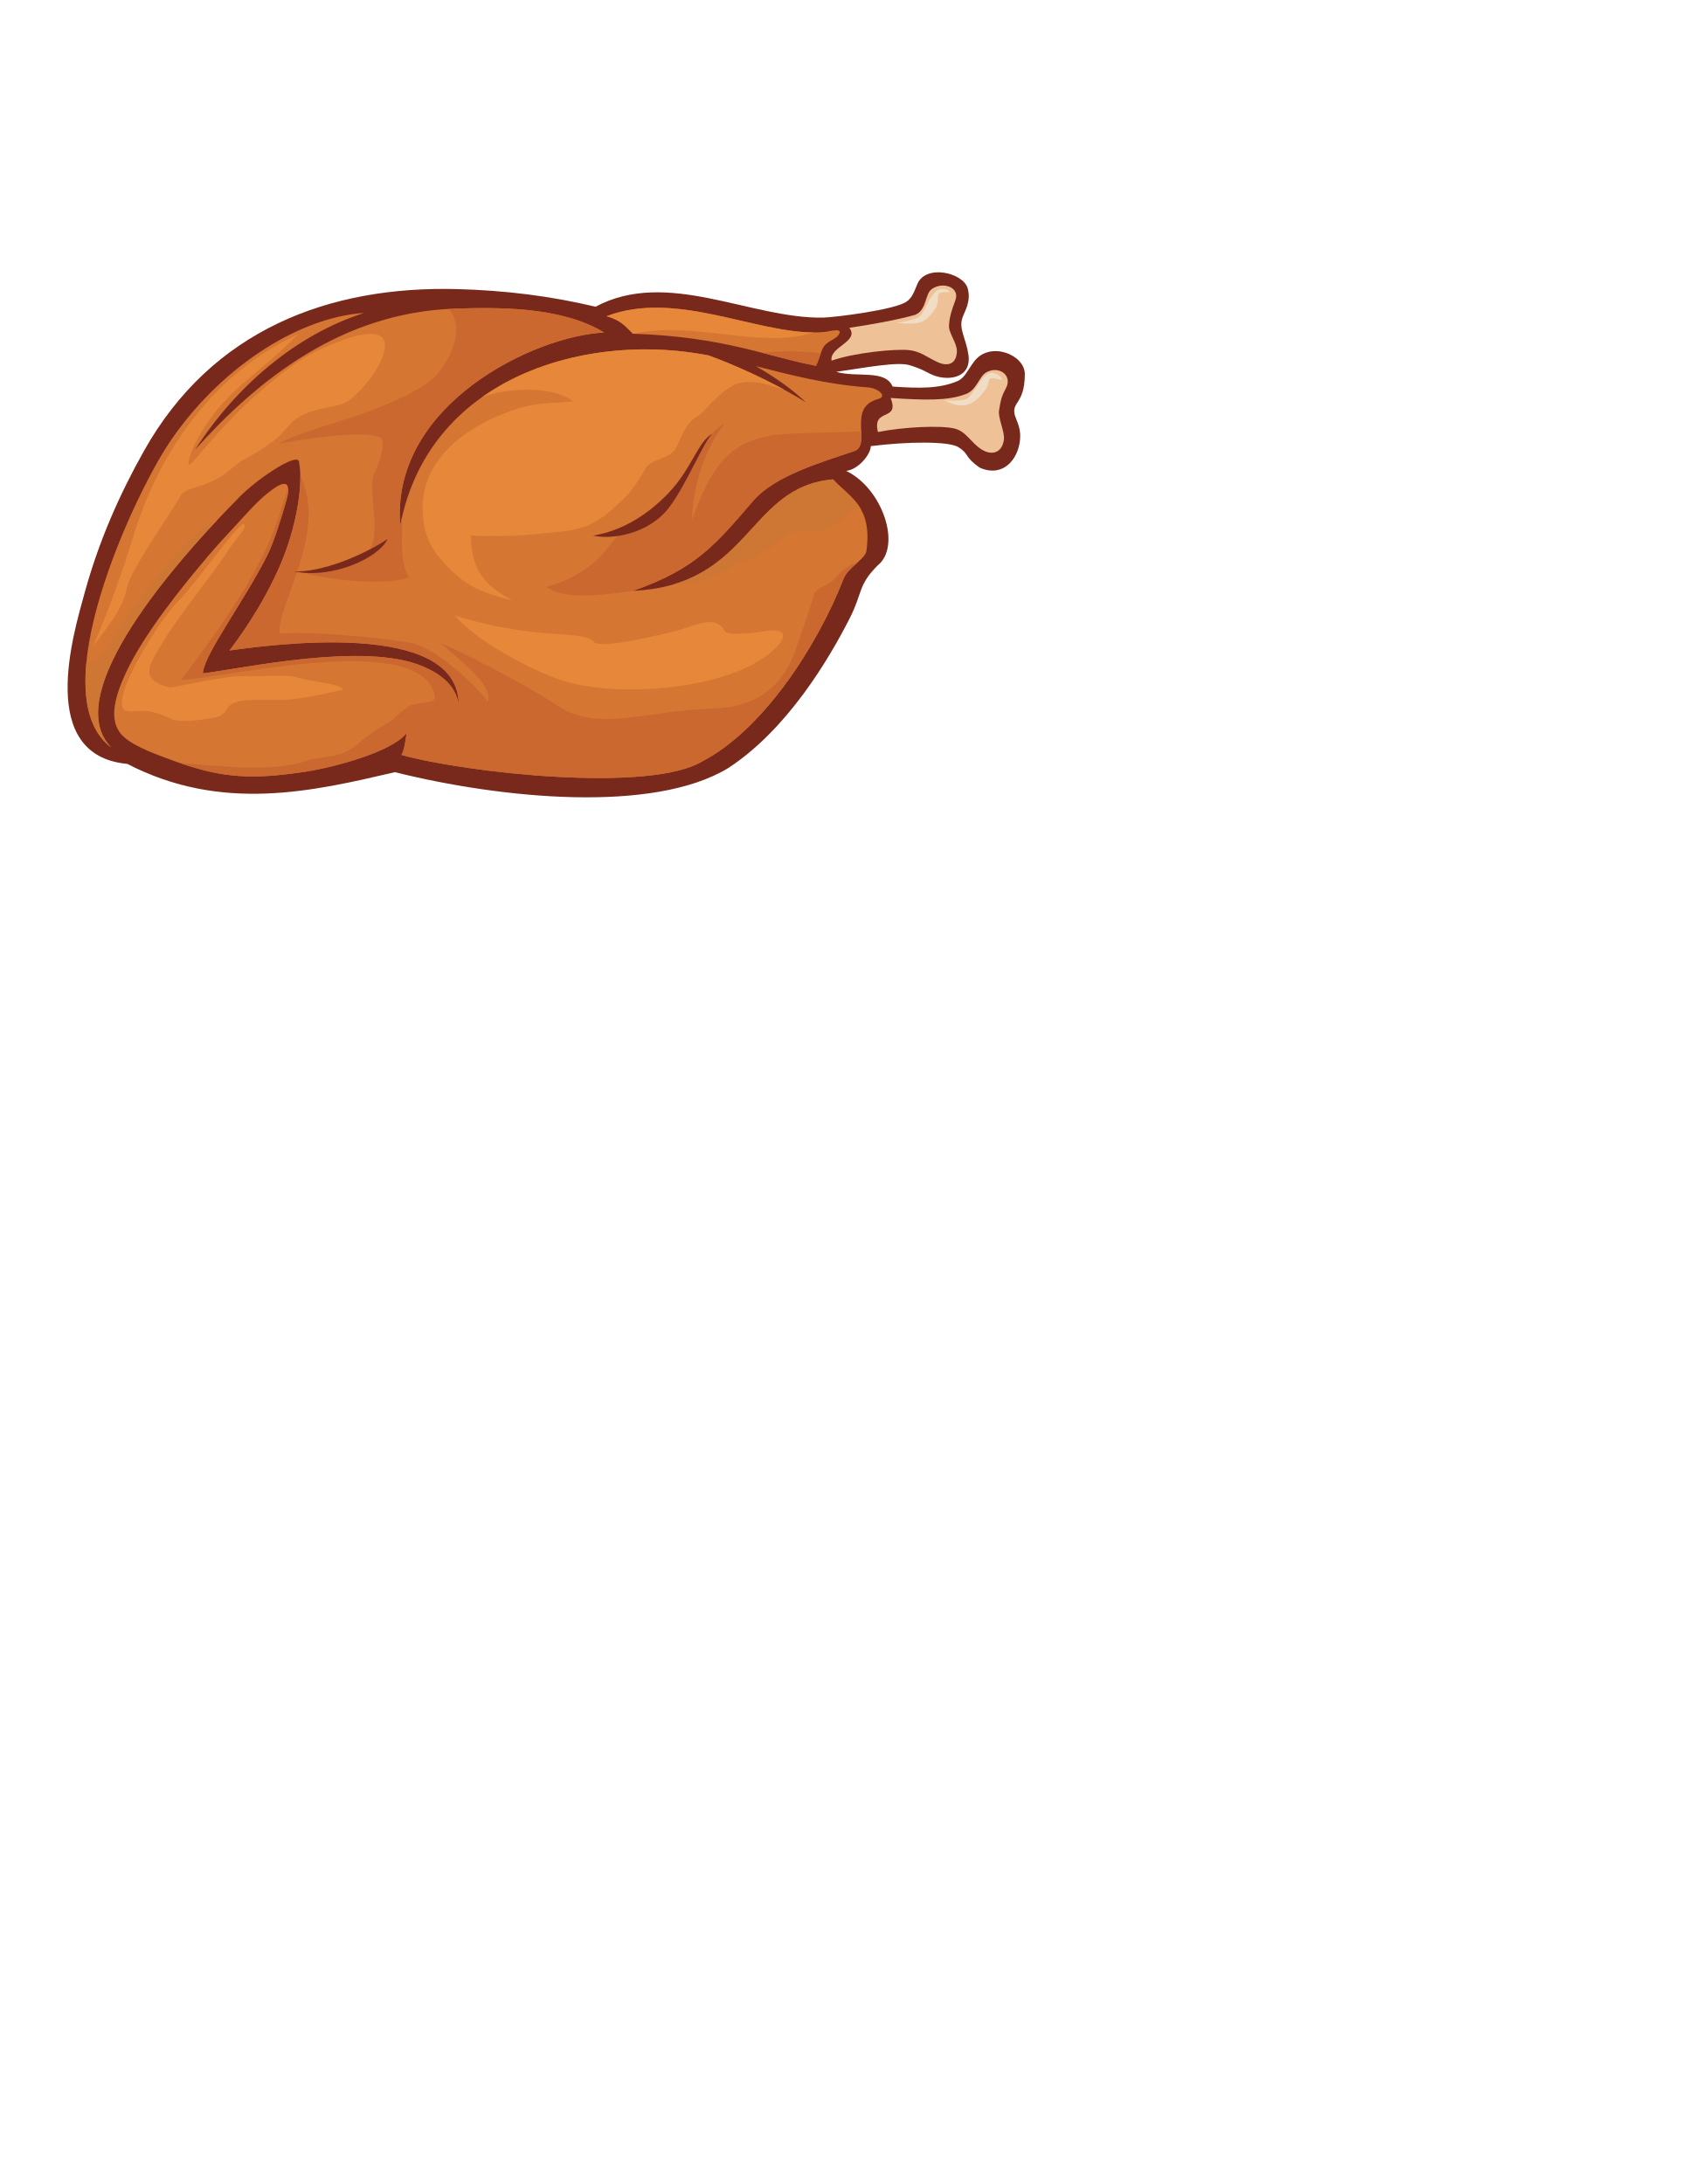
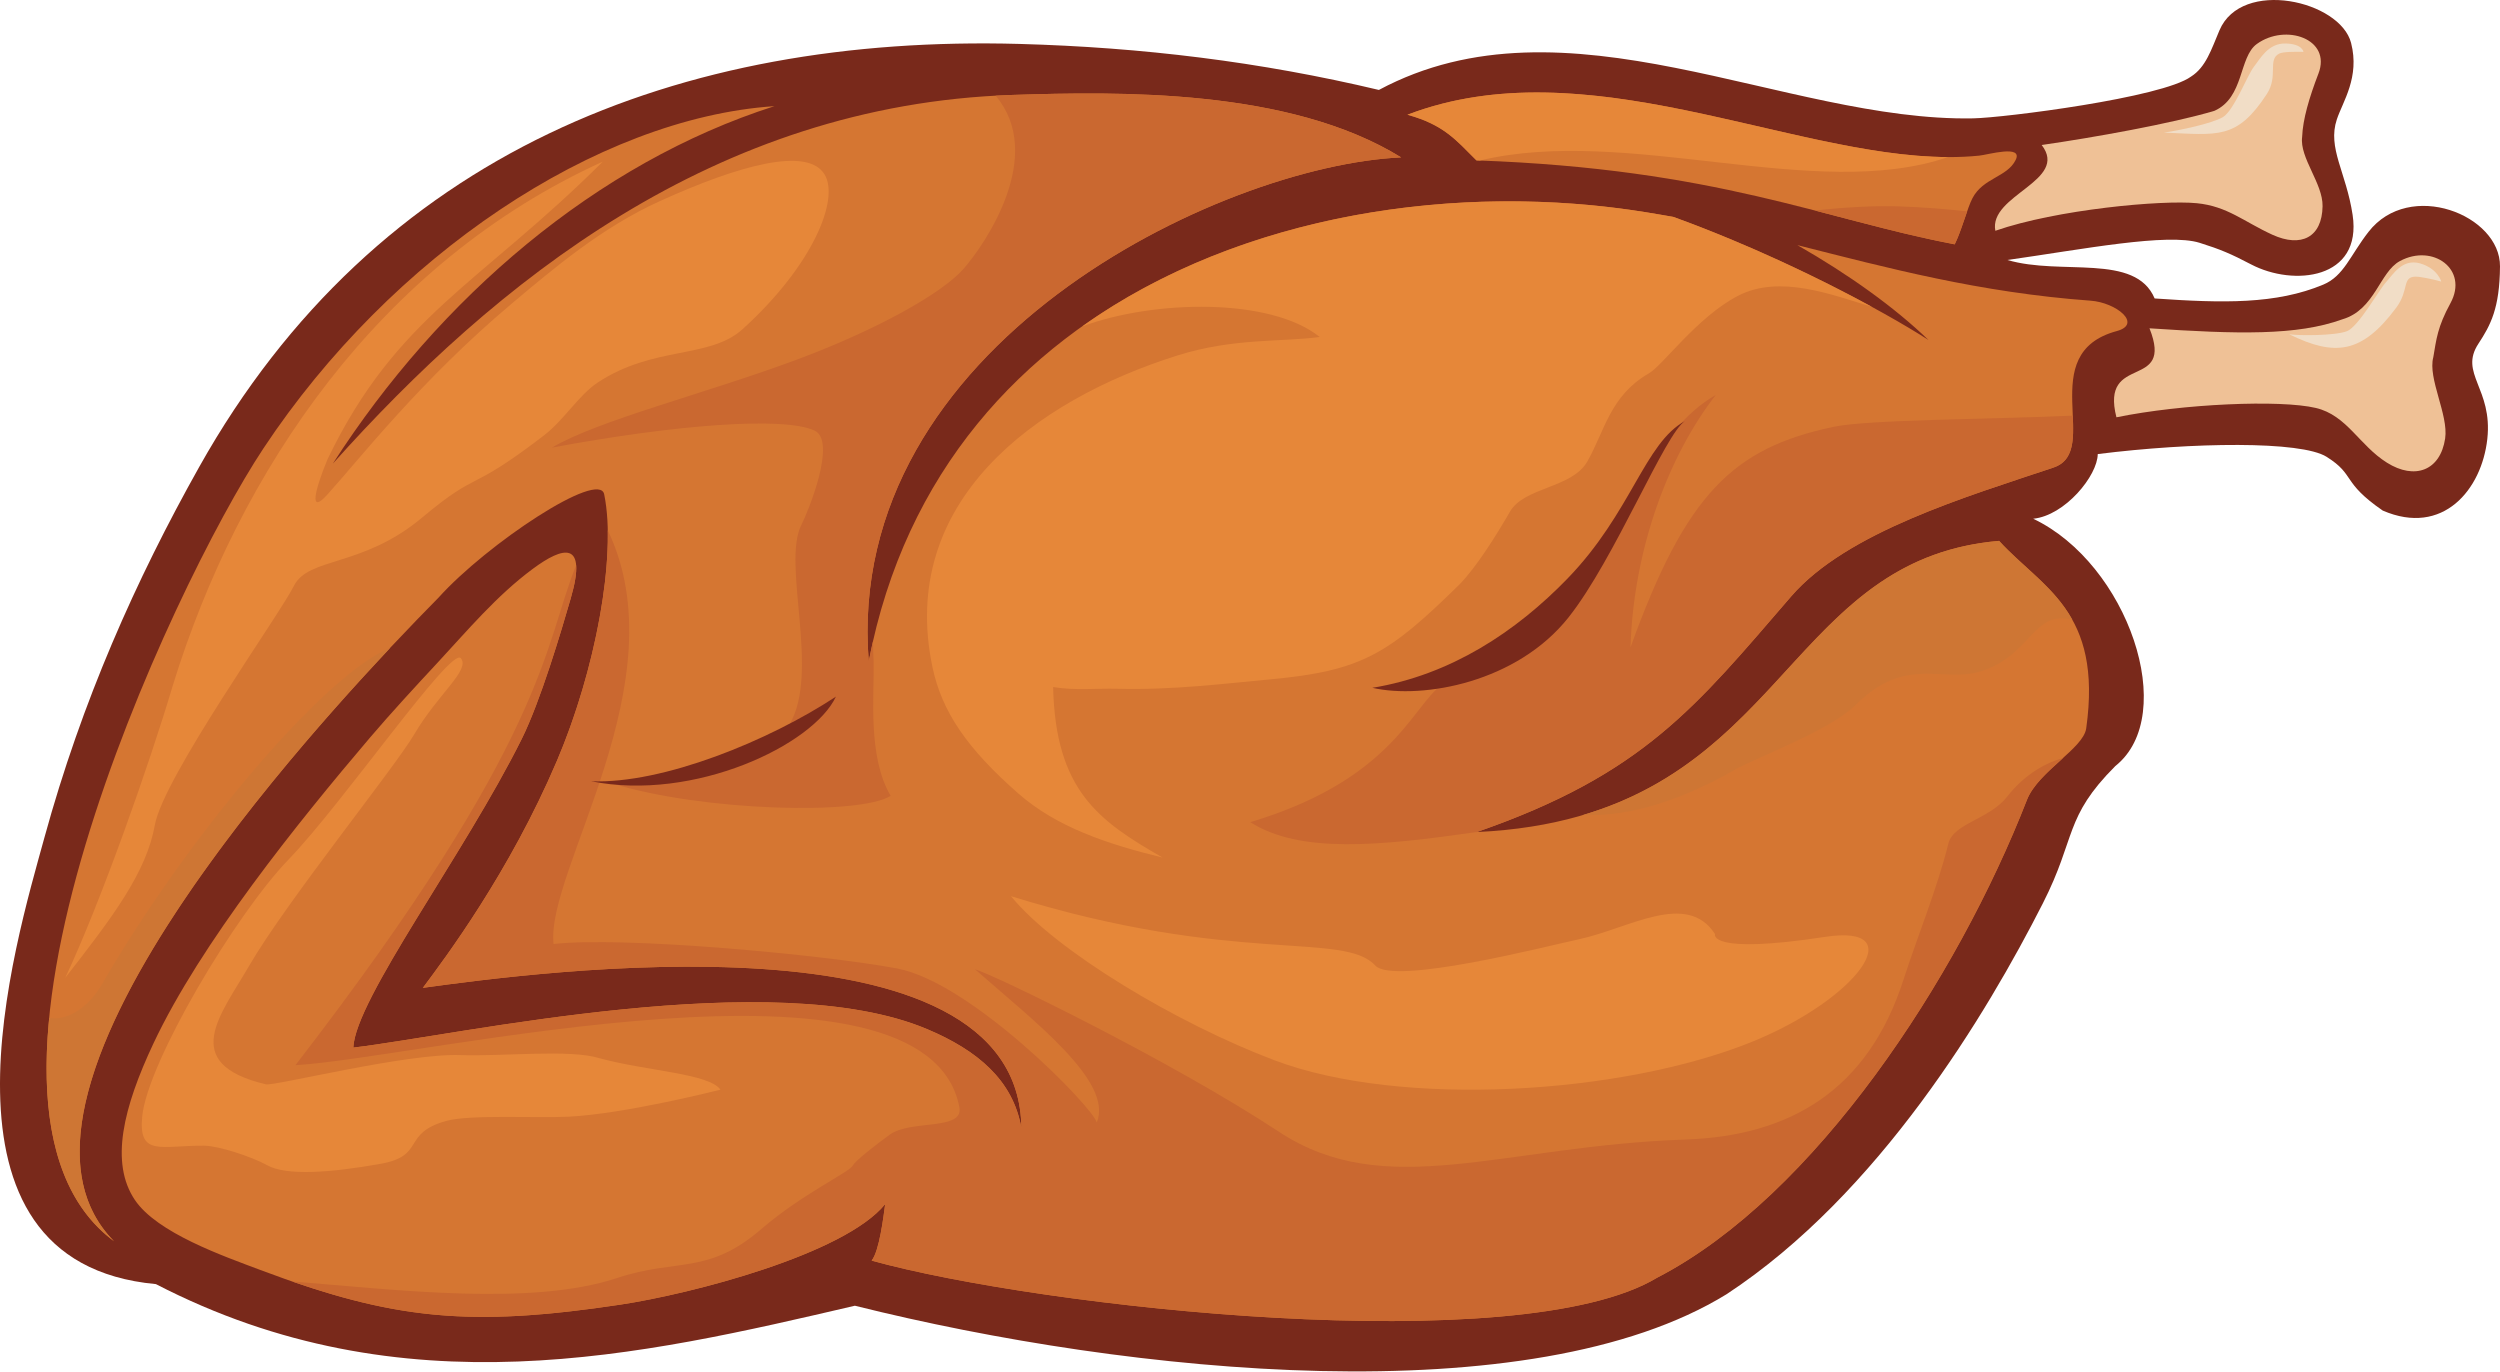
- <svg xmlns="http://www.w3.org/2000/svg" version="1.1" id="Layer_3" x="0px" y="0px" width="612px" height="792px" viewBox="0 0 612 792" enable-background="new 0 0 612 792" xml:space="preserve">
-   <g>
-     <path fill-rule="evenodd" clip-rule="evenodd" fill="#79291B" d="M303.212,134.837c7.469,2.209,17.751-1.011,20.435,5.34   c9.502,0.662,16.86,0.817,23.412-1.921c2.854-1.19,3.725-4.037,6.277-7.321c5.693-7.324,18.313-2.359,18.258,4.794   c-0.046,5.79-1.293,8.136-2.997,10.728c-2.723,4.15,2.007,6.195,1.236,13.224c-0.771,7.029-6.163,13.563-14.518,9.945   c-5.769-3.979-3.74-4.907-7.79-7.461c-3.554-2.24-18.624-2.03-31.777-0.384c-0.027,3.004-4.553,8.542-8.963,8.979   c13.127,6.233,20.324,27.246,11.406,34.332c-7.145,7.156-5.391,9.87-10.064,19.062c-7.777,15.298-22.747,40.362-43.914,54.27   c-27.177,16.732-82.692,11.164-121.015,1.595c-29.679,6.916-62.723,14.743-97.042-3c-33.026-3.055-19.503-47.328-15.487-61.96   c5.21-18.988,12.679-35.775,21.512-51.514c24.587-43.814,66.939-60.001,113.856-58.705c16.969,0.47,33.41,2.464,49.91,6.388   c26.003-13.922,56.309,4.442,82.515,3.946c4.27-0.082,26.25-2.868,30.237-5.8c2.062-1.312,2.799-3.714,3.95-6.429   c3.082-7.241,16.765-4.115,18.272,1.763c1.222,4.76-1.147,8.113-1.979,10.608c-1.335,3.992,1.299,7.329,2.191,13.264   c1.346,8.944-8.187,9.966-14.093,6.87c-2.775-1.455-4.244-2.086-7.149-2.998C325.434,131.055,313.66,133.349,303.212,134.837   L303.212,134.837z" />
-     <path fill-rule="evenodd" clip-rule="evenodd" fill="#EFC196" d="M349.701,143.076c4.551-1.331,5.152-6.56,8.003-8.094   c4.549-2.452,9.582,1.146,7.008,5.858c-1.801,3.301-1.952,4.996-2.378,7.495c-0.793,2.934,2.132,8.008,1.645,11.28   c-0.671,4.477-4.218,5.786-8.079,3.363c-3.864-2.423-5.552-6.584-9.881-7.601c-4.959-1.164-18.471-0.585-27.678,1.299   c-2.297-9.002,8.064-3.618,4.589-12.354C335.175,145.138,343.403,145.355,349.701,143.076L349.701,143.076z" />
-     <path fill-rule="evenodd" clip-rule="evenodd" fill="#D57632" d="M309.614,163.647c6.777-2.27-2.784-15.83,8.772-18.941   c3.595-0.971-0.03-3.961-3.64-4.221c-15.41-1.121-28.29-4.571-40.695-7.711c7.192,4.11,13.552,8.69,18.193,13.168   c-6.339-4.07-20.183-11.554-35.415-17.088c-1.228-0.223-2.465-0.429-3.705-0.631c-43.284-7.051-97.869,9.673-108.002,62.336   c-3.486-43.861,48.756-68.812,73.912-69.967c-15.496-9.582-39.197-9.15-53.979-8.669c-41.385,1.344-71.851,26.07-94.335,51.187   c14.816-23.053,36.61-41.738,61.313-49.631c-24.676,1.655-53.266,20.834-70.94,47.5c-12.661,19.093-46.366,91.114-20.758,110.082   c-20.641-20.895,31.657-75.766,45.053-89.341c6.704-7.458,22.381-17.858,23.01-14.328c1.76,8.667-1.262,24.513-6.555,36.957   c-6.594,15.501-15.527,27.391-18.622,31.537c15.312-2.102,82.805-11.356,83.09,19.446c-1.174-6.645-6.112-10.772-13.08-13.711   c-21.298-8.98-64.892,0.805-79.669,2.562c0.279-6.742,15.435-26.857,23.389-42.869c2.604-5.238,5.477-14.94,6.794-19.489   c2.373-8.176-1.103-7.192-5.269-4.105c-5.06,3.756-9.028,8.517-13.285,13.099c-2.962,3.183-6.452,6.966-9.339,10.359   c-10.037,11.8-23.507,28.554-30.031,42.414c-4.189,8.9-6.081,16.557-2.58,21.749c3.086,4.575,12.287,7.784,17.418,9.715   c18.468,6.955,29.138,7.96,50.018,4.805c9.778-1.479,31.022-6.954,36.725-13.949c-0.227,1.705-0.799,6.493-1.876,7.844   c23.43,6.502,90.005,13.881,109.061,2.365c21.949-11.347,41.686-41.598,51.324-66.315c1.547-3.97,7.843-7.132,8.236-9.941   c2.303-16.38-6.121-19.482-12.097-26.031c-31.137,2.677-29.535,38.445-72.519,40.423c23.172-8.048,30.393-17.362,43.658-32.723   C280.907,172.603,297.599,167.683,309.614,163.647L309.614,163.647z" />
-     <path fill-rule="evenodd" clip-rule="evenodd" fill="#CE7634" d="M244.314,211.882c4.975,0.221,11.949-1.052,21.167-6.34   c2.62-1.504,13.164-5.444,16.619-8.897c7.079-7.068,12.082-2.967,17.515-4.734c7.045-2.3,7.092-8.481,12.6-7.137   c-2.558-4.591-6.757-7.204-10.162-10.94C275.002,176.159,272.653,203.461,244.314,211.882L244.314,211.882z" />
-     <path fill-rule="evenodd" clip-rule="evenodd" fill="#EFC196" d="M331.936,114.132c4.162-1.845,3.378-7.461,5.896-9.284   c4.016-2.899,10.41-0.695,8.557,4.108c-1.293,3.366-2.174,6.365-2.264,8.792c-0.384,2.892,2.89,6.453,2.836,9.628   c-0.073,4.34-2.982,5.768-6.962,3.956c-3.979-1.819-6.249-3.958-10.493-4.378c-4.864-0.48-19.46,0.869-27.977,3.826   c-0.943-4.991,10.281-6.925,6.434-11.907C315.132,117.842,325.959,115.906,331.936,114.132L331.936,114.132z" />
-     <path fill-rule="evenodd" clip-rule="evenodd" fill="#D57632" d="M229.495,121.01c33.471,1.189,48.032,8.148,66.394,11.654   c1.005-2.032,1.745-5.029,2.466-6.408c1.486-2.847,4.818-2.9,5.999-5.312c1.061-2.163-3.86-0.718-5.039-0.598   c-22.519,2.309-53.035-15.772-79.403-5.676C225.02,116.085,226.664,118.205,229.495,121.01L229.495,121.01z" />
-     <path fill-rule="evenodd" clip-rule="evenodd" fill="#F1DDC6" d="M324.92,117.15c2.202-0.302,6.705-1.268,8.21-2.151   c1.509-0.89,3.434-5.906,4.284-6.967c0.845-1.066,1.975-3.295,4.372-3.252c2.401,0.043,2.523,1.16,2.523,1.16   c-1.188-0.022-2.852-0.028-3.385,0.253c-1.632,0.85-0.072,3.104-1.702,5.601C335.056,118.165,332.464,117.465,324.92,117.15   L324.92,117.15z" />
-     <path fill-rule="evenodd" clip-rule="evenodd" fill="#F1DDC6" d="M342.325,145.146c1.381,0.223,6.413,0.2,8.021-0.423   c1.61-0.628,4.487-5.8,5.429-6.813c0.941-1.012,2.24-3.31,4.713-2.603c2.47,0.708,2.952,2.525,2.952,2.525   c-1.224-0.346-2.949-0.691-3.577-0.682c-1.914,0.035-0.84,1.837-2.675,4.307C352.493,147.767,348.756,148.32,342.325,145.146   L342.325,145.146z" />
-     <path fill-rule="evenodd" clip-rule="evenodd" fill="#E68739" d="M284.396,141.342c-5.449-1.629-12.766-4.56-18.603-1.528   c-5.67,2.942-10.479,9.722-12.381,10.771c-5.369,3.101-6.098,7.952-8.527,12.224c-2.121,3.731-8.76,3.534-10.738,6.964   c-1.981,3.428-4.629,7.638-6.961,10.058c-9.856,9.679-13.527,12.045-26.312,13.227c-6.32,0.579-13.492,1.506-21.241,1.307   c-3.032-0.076-5.72,0.271-8.914-0.237c0.338,14.359,6.298,18.578,15.198,23.673c-7.783-1.897-14.711-4.248-19.98-8.855   c-7.108-6.221-10.659-11.37-11.962-17.559c-4.829-22.915,14.066-37.033,34.012-43.297c7.817-2.452,14.33-1.836,19.748-2.563   c-6.843-5.497-23.013-5.164-32.969-1.472c22.089-15.686,52.276-20.077,78.361-15.828c1.24,0.202,2.478,0.408,3.705,0.631   C267.354,132.679,277.213,137.426,284.396,141.342L284.396,141.342z" />
-     <path fill-rule="evenodd" clip-rule="evenodd" fill="#CA6830" d="M198.09,212.887c6.909,4.389,17.866,3.312,31.444,1.369   c23.172-8.048,30.393-17.362,43.658-32.723c7.715-8.931,24.406-13.851,36.422-17.886c2.842-0.948,2.81-3.882,2.669-7.201   c-10.944,0.505-28.356,0.525-33.206,1.552c-13.977,2.946-20.507,9.294-28.199,30.616c0.438-13.925,5.418-26.771,11.845-35.046   c-8.712,4.991-11.907,16.748-18.73,25.373c-4.822,6.093-10.471,10.974-18.229,14.231   C220.781,195.263,219.417,206.489,198.09,212.887L198.09,212.887z" />
-     <path fill-rule="evenodd" clip-rule="evenodd" fill="#E68739" d="M164.873,223.163c6.204,7.621,23.112,17.699,36.587,22.785   c17.564,6.626,48.176,4.764,66.273-2.564c14.611-5.919,22.297-16.431,10.169-14.574c-16.379,2.506-15.29-0.391-15.29-0.391   c-3.92-6.044-11.935-0.78-18.836,0.71c-4.683,1.014-25.788,6.438-28.336,3.657C211.07,228.006,195.896,232.786,164.873,223.163   L164.873,223.163z" />
-     <path fill-rule="evenodd" clip-rule="evenodd" fill="#CA6830" d="M65.528,246.626c17.464-1.006,87.561-18.071,92.175,5.827   c0.637,3.301-6.76,1.705-9.665,3.814c-1.987,1.443-4.798,3.638-5.103,4.262c-0.464,0.951-7.045,3.944-12.729,8.846   c-7.456,6.428-11.66,4.018-20.018,6.796c-11.837,3.936-30.609,1.648-45.138,0.473c15.894,5.503,26.458,6.114,45.628,3.218   c9.778-1.479,31.022-6.954,36.725-13.949c-0.227,1.705-0.799,6.493-1.876,7.844c23.43,6.502,90.005,13.881,109.061,2.365   c21.949-11.347,41.686-41.598,51.324-66.315c0.841-2.157,3.085-4.073,5.021-5.828c-2.979,0.819-5.726,2.748-7.736,5.335   c-2.49,3.2-7.491,3.701-8.191,6.555c-1.495,6.081-4.339,13.018-6.218,18.859c-4.939,15.364-15.742,21.715-30.243,22.215   c-25.534,0.88-41.637,8.698-56.462-1.068c-14.825-9.769-39.468-21.771-42.215-22.571c8.183,7.199,19.264,15.609,16.912,21.275   c-0.541-2.129-17.415-19.458-27.738-21.387c-10.322-1.931-38.079-4.484-47.677-3.391c-1.134-10.144,17.575-36.504,7.527-57.438   c0.177,8.963-2.65,21.65-7.048,31.987c-6.594,15.501-15.527,27.391-18.622,31.537c15.312-2.102,82.805-11.356,83.09,19.446   c-1.174-6.645-6.112-10.772-13.08-13.711c-21.298-8.98-64.892,0.805-79.669,2.562c0.279-6.742,15.435-26.857,23.389-42.869   c2.604-5.238,5.477-14.94,6.794-19.489c0.611-2.104,0.831-3.6,0.756-4.61C100.009,188.225,100.773,200.953,65.528,246.626   L65.528,246.626z" />
-     <path fill-rule="evenodd" clip-rule="evenodd" fill="#CE7634" d="M31.341,240.066c2.642,0.405,5.497-1.507,7.366-4.742   c11.611-20.089,30.729-42.912,39.984-46.648c-18.725,19.918-56.394,64.125-38.354,82.386C32.151,265,30.03,253.509,31.341,240.066   L31.341,240.066z" />
-     <path fill-rule="evenodd" clip-rule="evenodd" fill="#E68739" d="M124.534,250.021c0,0-13.211,3.373-21.116,3.755   c-4.435,0.212-13.692-0.327-16.97,0.59c-6.239,1.748-2.791,4.828-9.103,5.953c-7.063,1.262-13.109,1.671-15.747,0.192   c-2.079-1.167-6.741-2.69-8.702-2.71c-5.994-0.057-9.188,1.589-8.641-4.048c0.722-7.479,12.878-27.987,20.349-35.717   c7.471-7.731,22.517-29.553,23.885-27.918c1.367,1.629-3.15,4.923-6.469,10.575c-2.75,4.684-17.824,23.317-22.946,32.18   c-3.899,6.746-9.816,13.515,2.353,16.411c1.15,0.273,19.519-4.335,26.977-4.061c5.785,0.212,15.327-0.848,19.321,0.431   C114.351,247.455,122.933,247.767,124.534,250.021L124.534,250.021z" />
-     <path fill-rule="evenodd" clip-rule="evenodd" fill="#CA6830" d="M148.166,209.227c-4.219,2.718-26.081,2.15-38.609-1.7   c5.465-0.598,19.921-0.411,24.537-8.155c4.336-7.274-1.091-22.339,1.684-27.778c0.941-1.851,4.961-11.642,1.804-13.082   c-4.298-1.966-19.208-0.84-36.455,2.376c6.519-3.831,21.013-7.403,33.859-12.164c10.646-3.94,20.125-9.053,23.307-12.672   c2.983-3.396,11.449-15.746,4.447-24.023c0.767-0.039,1.539-0.081,2.315-0.104c14.782-0.481,38.483-0.913,53.979,8.669   c-25.156,1.154-77.398,26.105-73.912,69.967c0.186-0.96,0.389-1.906,0.605-2.843c-0.001,0.957,0.016,1.916,0.074,2.89   C145.912,195.064,144.924,203.799,148.166,209.227L148.166,209.227z" />
-     <path fill-rule="evenodd" clip-rule="evenodd" fill="#79291B" d="M106.586,207.207c9.968,0.396,24.737-5.655,33.979-11.752   C137.427,202.167,120.879,210.069,106.586,207.207L106.586,207.207z" />
-     <path fill-rule="evenodd" clip-rule="evenodd" fill="#E68739" d="M33.578,234.483c6.573-8.418,11.259-14.607,12.434-21.209   c1.174-6.605,17.288-29.137,19.298-33.184c2.01-4.046,9.53-2.566,17.762-9.457c8.232-6.887,6.184-3.156,17.027-11.497   c2.671-2.057,4.813-5.574,7.355-7.26c7.771-5.166,15.565-3.274,20.155-7.437c9.752-8.838,13.479-18.013,11.383-21.476   c-2.377-3.926-11.923-1.271-22.918,3.723c-7.982,3.625-14.602,9.23-20.548,14.235c-12.617,10.62-21.123,21.579-25.581,26.503   c-2.598,2.868-1.722-0.674,0.038-4.921c9.6-19.947,21.167-24.319,38.209-41.317c-31.103,14.118-50.558,43.085-59.69,72.729   C45.261,204.827,38.556,223.883,33.578,234.483L33.578,234.483z" />
-     <path fill-rule="evenodd" clip-rule="evenodd" fill="#E68739" d="M294.97,120.549c-18.433,6.308-44.513-4.447-65.012,0.479   l-0.463-0.018c-2.831-2.805-4.476-4.925-9.584-6.34C244.619,105.212,272.972,120.487,294.97,120.549L294.97,120.549z" />
-     <path fill-rule="evenodd" clip-rule="evenodd" fill="#CA6830" d="M297.613,128.087c-2.894-0.317-6.121-0.586-9.5-0.694   c-3.553-0.109-7.529,0.126-11.626,0.576c6.681,1.729,12.793,3.435,19.401,4.695C296.557,131.31,297.11,129.535,297.613,128.087   L297.613,128.087z" />
-     <path fill-rule="evenodd" clip-rule="evenodd" fill="#79291B" d="M215.033,194.233c7.142,1.622,20.124-0.796,27.241-9.777   c6.424-8.091,13.459-25.658,16.197-27.277c-5.647,3.054-7.441,12.699-16.337,21.885C234.997,186.436,225.9,192.46,215.033,194.233   L215.033,194.233z" />
+ <svg xmlns="http://www.w3.org/2000/svg" version="1.1" id="Layer_3" x="0px" y="0px" width="347.082" height="190.398" viewBox="0 0 347.082 190.398" enable-background="new 0 0 612 792" xml:space="preserve">
+   <defs id="defs3213" />
+   <g id="g3169" transform="translate(-24.51185,-98.74177)">
+     <path clip-rule="evenodd" d="m 303.212,134.837 c 7.469,2.209 17.751,-1.011 20.435,5.34 9.502,0.662 16.86,0.817 23.412,-1.921 2.854,-1.19 3.725,-4.037 6.277,-7.321 5.693,-7.324 18.313,-2.359 18.258,4.794 -0.046,5.79 -1.293,8.136 -2.997,10.728 -2.723,4.15 2.007,6.195 1.236,13.224 -0.771,7.029 -6.163,13.563 -14.518,9.945 -5.769,-3.979 -3.74,-4.907 -7.79,-7.461 -3.554,-2.24 -18.624,-2.03 -31.777,-0.384 -0.027,3.004 -4.553,8.542 -8.963,8.979 13.127,6.233 20.324,27.246 11.406,34.332 -7.145,7.156 -5.391,9.87 -10.064,19.062 -7.777,15.298 -22.747,40.362 -43.914,54.27 -27.177,16.732 -82.692,11.164 -121.015,1.595 -29.679,6.916 -62.723,14.743 -97.042,-3 -33.026,-3.055 -19.503,-47.328 -15.487,-61.96 5.21,-18.988 12.679,-35.775 21.512,-51.514 24.587,-43.814 66.939,-60.001 113.856,-58.705 16.969,0.47 33.41,2.464 49.91,6.388 26.003,-13.922 56.309,4.442 82.515,3.946 4.27,-0.082 26.25,-2.868 30.237,-5.8 2.062,-1.312 2.799,-3.714 3.95,-6.429 3.082,-7.241 16.765,-4.115 18.272,1.763 1.222,4.76 -1.147,8.113 -1.979,10.608 -1.335,3.992 1.299,7.329 2.191,13.264 1.346,8.944 -8.187,9.966 -14.093,6.87 -2.775,-1.455 -4.244,-2.086 -7.149,-2.998 -4.457,-1.397 -16.231,0.897 -26.679,2.385 l 0,0 z" id="path3171" style="fill:#79291b;fill-rule:evenodd" />
+     <path clip-rule="evenodd" d="m 349.701,143.076 c 4.551,-1.331 5.152,-6.56 8.003,-8.094 4.549,-2.452 9.582,1.146 7.008,5.858 -1.801,3.301 -1.952,4.996 -2.378,7.495 -0.793,2.934 2.132,8.008 1.645,11.28 -0.671,4.477 -4.218,5.786 -8.079,3.363 -3.864,-2.423 -5.552,-6.584 -9.881,-7.601 -4.959,-1.164 -18.471,-0.585 -27.678,1.299 -2.297,-9.002 8.064,-3.618 4.589,-12.354 12.245,0.816 20.473,1.033 26.771,-1.246 l 0,0 z" id="path3173" style="fill:#efc196;fill-rule:evenodd" />
+     <path clip-rule="evenodd" d="m 309.614,163.647 c 6.777,-2.27 -2.784,-15.83 8.772,-18.941 3.595,-0.971 -0.03,-3.961 -3.64,-4.221 -15.41,-1.121 -28.29,-4.571 -40.695,-7.711 7.192,4.11 13.552,8.69 18.193,13.168 -6.339,-4.07 -20.183,-11.554 -35.415,-17.088 -1.228,-0.223 -2.465,-0.429 -3.705,-0.631 -43.284,-7.051 -97.869,9.673 -108.002,62.336 -3.486,-43.861 48.756,-68.812 73.912,-69.967 -15.496,-9.582 -39.197,-9.15 -53.979,-8.669 -41.385,1.344 -71.851,26.07 -94.335,51.187 14.816,-23.053 36.61,-41.738 61.313,-49.631 -24.676,1.655 -53.266,20.834 -70.94,47.5 -12.661,19.093 -46.366,91.114 -20.758,110.082 -20.641,-20.895 31.657,-75.766 45.053,-89.341 6.704,-7.458 22.381,-17.858 23.01,-14.328 1.76,8.667 -1.262,24.513 -6.555,36.957 -6.594,15.501 -15.527,27.391 -18.622,31.537 15.312,-2.102 82.805,-11.356 83.09,19.446 -1.174,-6.645 -6.112,-10.772 -13.08,-13.711 -21.298,-8.98 -64.892,0.805 -79.669,2.562 0.279,-6.742 15.435,-26.857 23.389,-42.869 2.604,-5.238 5.477,-14.94 6.794,-19.489 2.373,-8.176 -1.103,-7.192 -5.269,-4.105 -5.06,3.756 -9.028,8.517 -13.285,13.099 -2.962,3.183 -6.452,6.966 -9.339,10.359 -10.037,11.8 -23.507,28.554 -30.031,42.414 -4.189,8.9 -6.081,16.557 -2.58,21.749 3.086,4.575 12.287,7.784 17.418,9.715 18.468,6.955 29.138,7.96 50.018,4.805 9.778,-1.479 31.022,-6.954 36.725,-13.949 -0.227,1.705 -0.799,6.493 -1.876,7.844 23.43,6.502 90.005,13.881 109.061,2.365 21.949,-11.347 41.686,-41.598 51.324,-66.315 1.547,-3.97 7.843,-7.132 8.236,-9.941 2.303,-16.38 -6.121,-19.482 -12.097,-26.031 -31.137,2.677 -29.535,38.445 -72.519,40.423 23.172,-8.048 30.393,-17.362 43.658,-32.723 7.718,-8.931 24.41,-13.851 36.425,-17.887 l 0,0 z" id="path3175" style="fill:#d57632;fill-rule:evenodd" />
+     <path clip-rule="evenodd" d="m 244.314,211.882 c 4.975,0.221 11.949,-1.052 21.167,-6.34 2.62,-1.504 13.164,-5.444 16.619,-8.897 7.079,-7.068 12.082,-2.967 17.515,-4.734 7.045,-2.3 7.092,-8.481 12.6,-7.137 -2.558,-4.591 -6.757,-7.204 -10.162,-10.94 -27.051,2.325 -29.4,29.627 -57.739,38.048 l 0,0 z" id="path3177" style="fill:#ce7634;fill-rule:evenodd" />
+     <path clip-rule="evenodd" d="m 331.936,114.132 c 4.162,-1.845 3.378,-7.461 5.896,-9.284 4.016,-2.899 10.41,-0.695 8.557,4.108 -1.293,3.366 -2.174,6.365 -2.264,8.792 -0.384,2.892 2.89,6.453 2.836,9.628 -0.073,4.34 -2.982,5.768 -6.962,3.956 -3.979,-1.819 -6.249,-3.958 -10.493,-4.378 -4.864,-0.48 -19.46,0.869 -27.977,3.826 -0.943,-4.991 10.281,-6.925 6.434,-11.907 7.169,-1.031 17.996,-2.967 23.973,-4.741 l 0,0 z" id="path3179" style="fill:#efc196;fill-rule:evenodd" />
+     <path clip-rule="evenodd" d="m 229.495,121.01 c 33.471,1.189 48.032,8.148 66.394,11.654 1.005,-2.032 1.745,-5.029 2.466,-6.408 1.486,-2.847 4.818,-2.9 5.999,-5.312 1.061,-2.163 -3.86,-0.718 -5.039,-0.598 -22.519,2.309 -53.035,-15.772 -79.403,-5.676 5.108,1.415 6.752,3.535 9.583,6.34 l 0,0 z" id="path3181" style="fill:#d57632;fill-rule:evenodd" />
+     <path clip-rule="evenodd" d="m 324.92,117.15 c 2.202,-0.302 6.705,-1.268 8.21,-2.151 1.509,-0.89 3.434,-5.906 4.284,-6.967 0.845,-1.066 1.975,-3.295 4.372,-3.252 2.401,0.043 2.523,1.16 2.523,1.16 -1.188,-0.022 -2.852,-0.028 -3.385,0.253 -1.632,0.85 -0.072,3.104 -1.702,5.601 -4.166,6.371 -6.758,5.671 -14.302,5.356 l 0,0 z" id="path3183" style="fill:#f1ddc6;fill-rule:evenodd" />
+     <path clip-rule="evenodd" d="m 342.325,145.146 c 1.381,0.223 6.413,0.2 8.021,-0.423 1.61,-0.628 4.487,-5.8 5.429,-6.813 0.941,-1.012 2.24,-3.31 4.713,-2.603 2.47,0.708 2.952,2.525 2.952,2.525 -1.224,-0.346 -2.949,-0.691 -3.577,-0.682 -1.914,0.035 -0.84,1.837 -2.675,4.307 -4.695,6.31 -8.432,6.863 -14.863,3.689 l 0,0 z" id="path3185" style="fill:#f1ddc6;fill-rule:evenodd" />
+     <path clip-rule="evenodd" d="m 284.396,141.342 c -5.449,-1.629 -12.766,-4.56 -18.603,-1.528 -5.67,2.942 -10.479,9.722 -12.381,10.771 -5.369,3.101 -6.098,7.952 -8.527,12.224 -2.121,3.731 -8.76,3.534 -10.738,6.964 -1.981,3.428 -4.629,7.638 -6.961,10.058 -9.856,9.679 -13.527,12.045 -26.312,13.227 -6.32,0.579 -13.492,1.506 -21.241,1.307 -3.032,-0.076 -5.72,0.271 -8.914,-0.237 0.338,14.359 6.298,18.578 15.198,23.673 -7.783,-1.897 -14.711,-4.248 -19.98,-8.855 -7.108,-6.221 -10.659,-11.37 -11.962,-17.559 -4.829,-22.915 14.066,-37.033 34.012,-43.297 7.817,-2.452 14.33,-1.836 19.748,-2.563 -6.843,-5.497 -23.013,-5.164 -32.969,-1.472 22.089,-15.686 52.276,-20.077 78.361,-15.828 1.24,0.202 2.478,0.408 3.705,0.631 10.522,3.821 20.381,8.568 27.564,12.484 l 0,0 z" id="path3187" style="fill:#e68739;fill-rule:evenodd" />
+     <path clip-rule="evenodd" d="m 198.09,212.887 c 6.909,4.389 17.866,3.312 31.444,1.369 23.172,-8.048 30.393,-17.362 43.658,-32.723 7.715,-8.931 24.406,-13.851 36.422,-17.886 2.842,-0.948 2.81,-3.882 2.669,-7.201 -10.944,0.505 -28.356,0.525 -33.206,1.552 -13.977,2.946 -20.507,9.294 -28.199,30.616 0.438,-13.925 5.418,-26.771 11.845,-35.046 -8.712,4.991 -11.907,16.748 -18.73,25.373 -4.822,6.093 -10.471,10.974 -18.229,14.231 -4.983,2.091 -6.347,13.317 -27.674,19.715 l 0,0 z" id="path3189" style="fill:#ca6830;fill-rule:evenodd" />
+     <path clip-rule="evenodd" d="m 164.873,223.163 c 6.204,7.621 23.112,17.699 36.587,22.785 17.564,6.626 48.176,4.764 66.273,-2.564 14.611,-5.919 22.297,-16.431 10.169,-14.574 -16.379,2.506 -15.29,-0.391 -15.29,-0.391 -3.92,-6.044 -11.935,-0.78 -18.836,0.71 -4.683,1.014 -25.788,6.438 -28.336,3.657 -4.37,-4.78 -19.544,0 -50.567,-9.623 l 0,0 z" id="path3191" style="fill:#e68739;fill-rule:evenodd" />
+     <path clip-rule="evenodd" d="m 65.528,246.626 c 17.464,-1.006 87.561,-18.071 92.175,5.827 0.637,3.301 -6.76,1.705 -9.665,3.814 -1.987,1.443 -4.798,3.638 -5.103,4.262 -0.464,0.951 -7.045,3.944 -12.729,8.846 -7.456,6.428 -11.66,4.018 -20.018,6.796 -11.837,3.936 -30.609,1.648 -45.138,0.473 15.894,5.503 26.458,6.114 45.628,3.218 9.778,-1.479 31.022,-6.954 36.725,-13.949 -0.227,1.705 -0.799,6.493 -1.876,7.844 23.43,6.502 90.005,13.881 109.061,2.365 21.949,-11.347 41.686,-41.598 51.324,-66.315 0.841,-2.157 3.085,-4.073 5.021,-5.828 -2.979,0.819 -5.726,2.748 -7.736,5.335 -2.49,3.2 -7.491,3.701 -8.191,6.555 -1.495,6.081 -4.339,13.018 -6.218,18.859 -4.939,15.364 -15.742,21.715 -30.243,22.215 -25.534,0.88 -41.637,8.698 -56.462,-1.068 -14.825,-9.769 -39.468,-21.771 -42.215,-22.571 8.183,7.199 19.264,15.609 16.912,21.275 -0.541,-2.129 -17.415,-19.458 -27.738,-21.387 -10.322,-1.931 -38.079,-4.484 -47.677,-3.391 -1.134,-10.144 17.575,-36.504 7.527,-57.438 0.177,8.963 -2.65,21.65 -7.048,31.987 -6.594,15.501 -15.527,27.391 -18.622,31.537 15.312,-2.102 82.805,-11.356 83.09,19.446 -1.174,-6.645 -6.112,-10.772 -13.08,-13.711 -21.298,-8.98 -64.892,0.805 -79.669,2.562 0.279,-6.742 15.435,-26.857 23.389,-42.869 2.604,-5.238 5.477,-14.94 6.794,-19.489 0.611,-2.104 0.831,-3.6 0.756,-4.61 -4.493,11.009 -3.729,23.737 -38.974,69.41 l 0,0 z" id="path3193" style="fill:#ca6830;fill-rule:evenodd" />
+     <path clip-rule="evenodd" d="m 31.341,240.066 c 2.642,0.405 5.497,-1.507 7.366,-4.742 C 50.318,215.235 69.436,192.412 78.691,188.676 59.966,208.594 22.297,252.801 40.337,271.062 32.151,265 30.03,253.509 31.341,240.066 l 0,0 z" id="path3195" style="fill:#ce7634;fill-rule:evenodd" />
+     <path clip-rule="evenodd" d="m 124.534,250.021 c 0,0 -13.211,3.373 -21.116,3.755 -4.435,0.212 -13.692,-0.327 -16.97,0.59 -6.239,1.748 -2.791,4.828 -9.103,5.953 -7.063,1.262 -13.109,1.671 -15.747,0.192 -2.079,-1.167 -6.741,-2.69 -8.702,-2.71 -5.994,-0.057 -9.188,1.589 -8.641,-4.048 0.722,-7.479 12.878,-27.987 20.349,-35.717 7.471,-7.731 22.517,-29.553 23.885,-27.918 1.367,1.629 -3.15,4.923 -6.469,10.575 -2.75,4.684 -17.824,23.317 -22.946,32.18 -3.899,6.746 -9.816,13.515 2.353,16.411 1.15,0.273 19.519,-4.335 26.977,-4.061 5.785,0.212 15.327,-0.848 19.321,0.431 6.626,1.801 15.208,2.113 16.809,4.367 l 0,0 z" id="path3197" style="fill:#e68739;fill-rule:evenodd" />
+     <path clip-rule="evenodd" d="m 148.166,209.227 c -4.219,2.718 -26.081,2.15 -38.609,-1.7 5.465,-0.598 19.921,-0.411 24.537,-8.155 4.336,-7.274 -1.091,-22.339 1.684,-27.778 0.941,-1.851 4.961,-11.642 1.804,-13.082 -4.298,-1.966 -19.208,-0.84 -36.455,2.376 6.519,-3.831 21.013,-7.403 33.859,-12.164 10.646,-3.94 20.125,-9.053 23.307,-12.672 2.983,-3.396 11.449,-15.746 4.447,-24.023 0.767,-0.039 1.539,-0.081 2.315,-0.104 14.782,-0.481 38.483,-0.913 53.979,8.669 -25.156,1.154 -77.398,26.105 -73.912,69.967 0.186,-0.96 0.389,-1.906 0.605,-2.843 -0.001,0.957 0.016,1.916 0.074,2.89 0.111,4.456 -0.877,13.191 2.365,18.619 l 0,0 z" id="path3199" style="fill:#ca6830;fill-rule:evenodd" />
+     <path clip-rule="evenodd" d="m 106.586,207.207 c 9.968,0.396 24.737,-5.655 33.979,-11.752 -3.138,6.712 -19.686,14.614 -33.979,11.752 l 0,0 z" id="path3201" style="fill:#79291b;fill-rule:evenodd" />
+     <path clip-rule="evenodd" d="m 33.578,234.483 c 6.573,-8.418 11.259,-14.607 12.434,-21.209 1.174,-6.605 17.288,-29.137 19.298,-33.184 2.01,-4.046 9.53,-2.566 17.762,-9.457 8.232,-6.887 6.184,-3.156 17.027,-11.497 2.671,-2.057 4.813,-5.574 7.355,-7.26 7.771,-5.166 15.565,-3.274 20.155,-7.437 9.752,-8.838 13.479,-18.013 11.383,-21.476 -2.377,-3.926 -11.923,-1.271 -22.918,3.723 -7.982,3.625 -14.602,9.23 -20.548,14.235 -12.617,10.62 -21.123,21.579 -25.581,26.503 -2.598,2.868 -1.722,-0.674 0.038,-4.921 9.6,-19.947 21.167,-24.319 38.209,-41.317 -31.103,14.118 -50.558,43.085 -59.69,72.729 -3.241,10.912 -9.946,29.968 -14.924,40.568 l 0,0 z" id="path3203" style="fill:#e68739;fill-rule:evenodd" />
+     <path clip-rule="evenodd" d="m 294.97,120.549 c -18.433,6.308 -44.513,-4.447 -65.012,0.479 l -0.463,-0.018 c -2.831,-2.805 -4.476,-4.925 -9.584,-6.34 24.708,-9.458 53.061,5.817 75.059,5.879 l 0,0 z" id="path3205" style="fill:#e68739;fill-rule:evenodd" />
+     <path clip-rule="evenodd" d="m 297.613,128.087 c -2.894,-0.317 -6.121,-0.586 -9.5,-0.694 -3.553,-0.109 -7.529,0.126 -11.626,0.576 6.681,1.729 12.793,3.435 19.401,4.695 0.669,-1.354 1.222,-3.129 1.725,-4.577 l 0,0 z" id="path3207" style="fill:#ca6830;fill-rule:evenodd" />
+     <path clip-rule="evenodd" d="m 215.033,194.233 c 7.142,1.622 20.124,-0.796 27.241,-9.777 6.424,-8.091 13.459,-25.658 16.197,-27.277 -5.647,3.054 -7.441,12.699 -16.337,21.885 -7.137,7.372 -16.234,13.396 -27.101,15.169 l 0,0 z" id="path3209" style="fill:#79291b;fill-rule:evenodd" />
  </g>
</svg>
